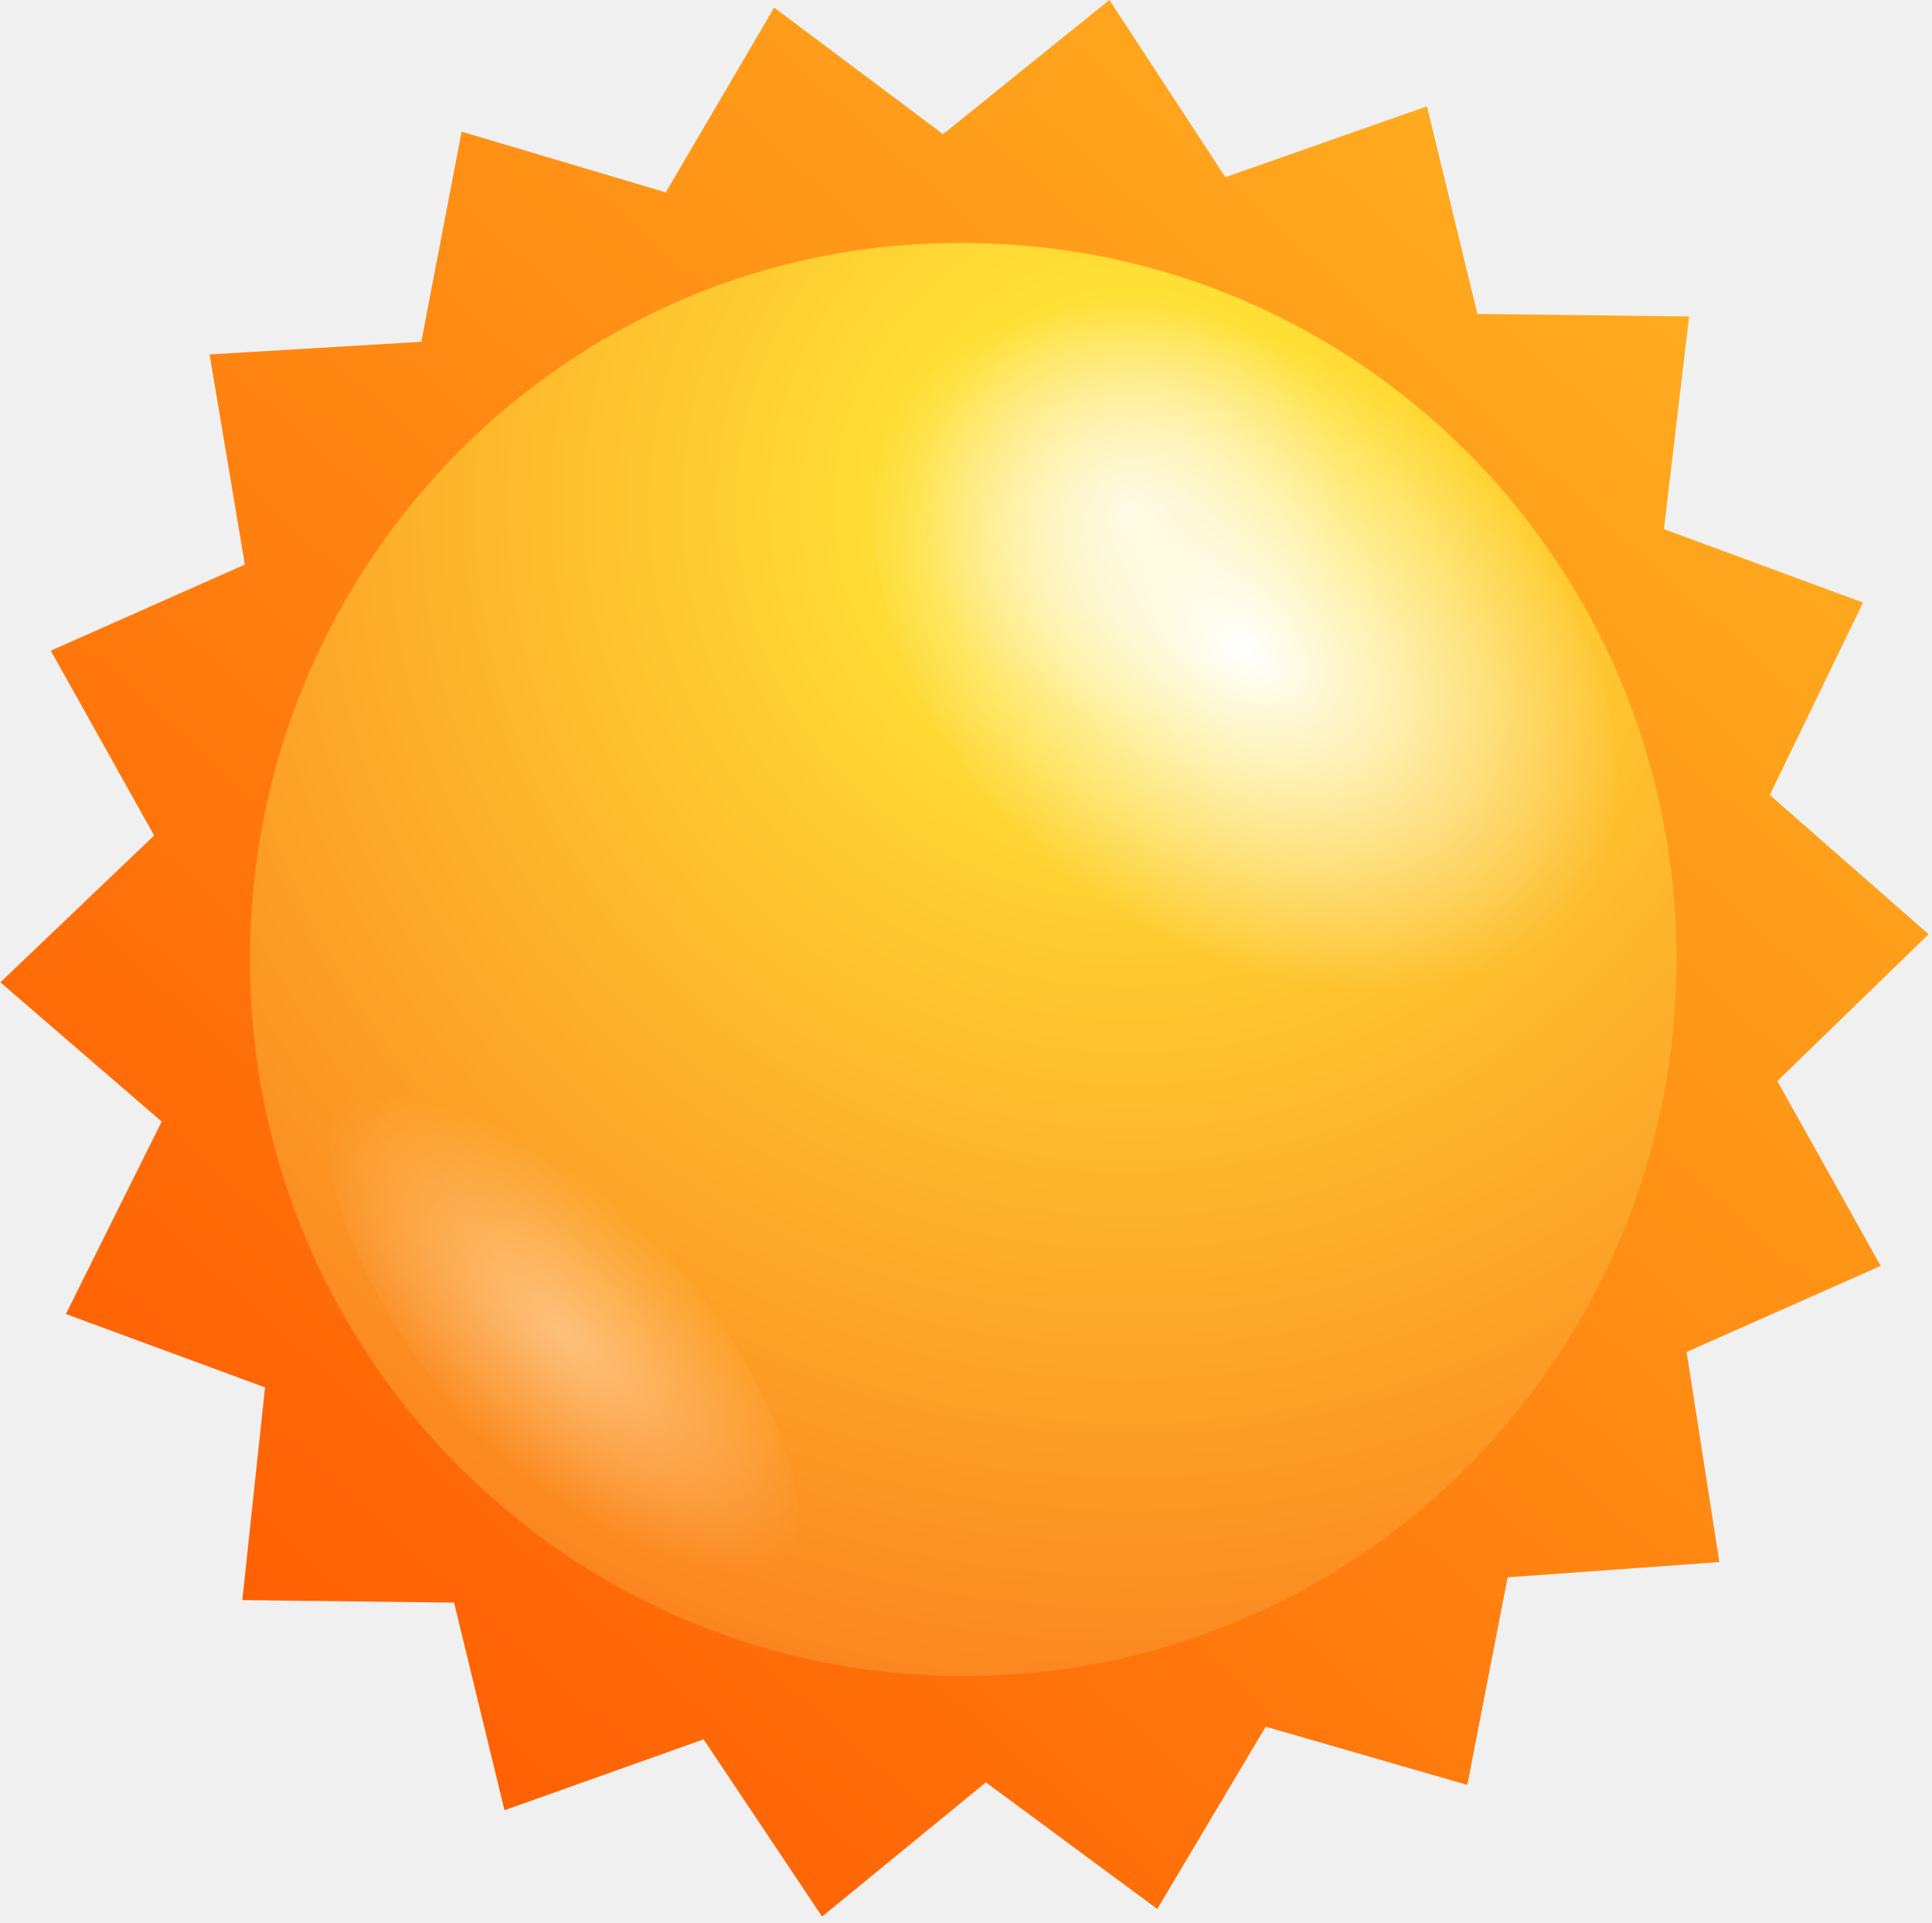
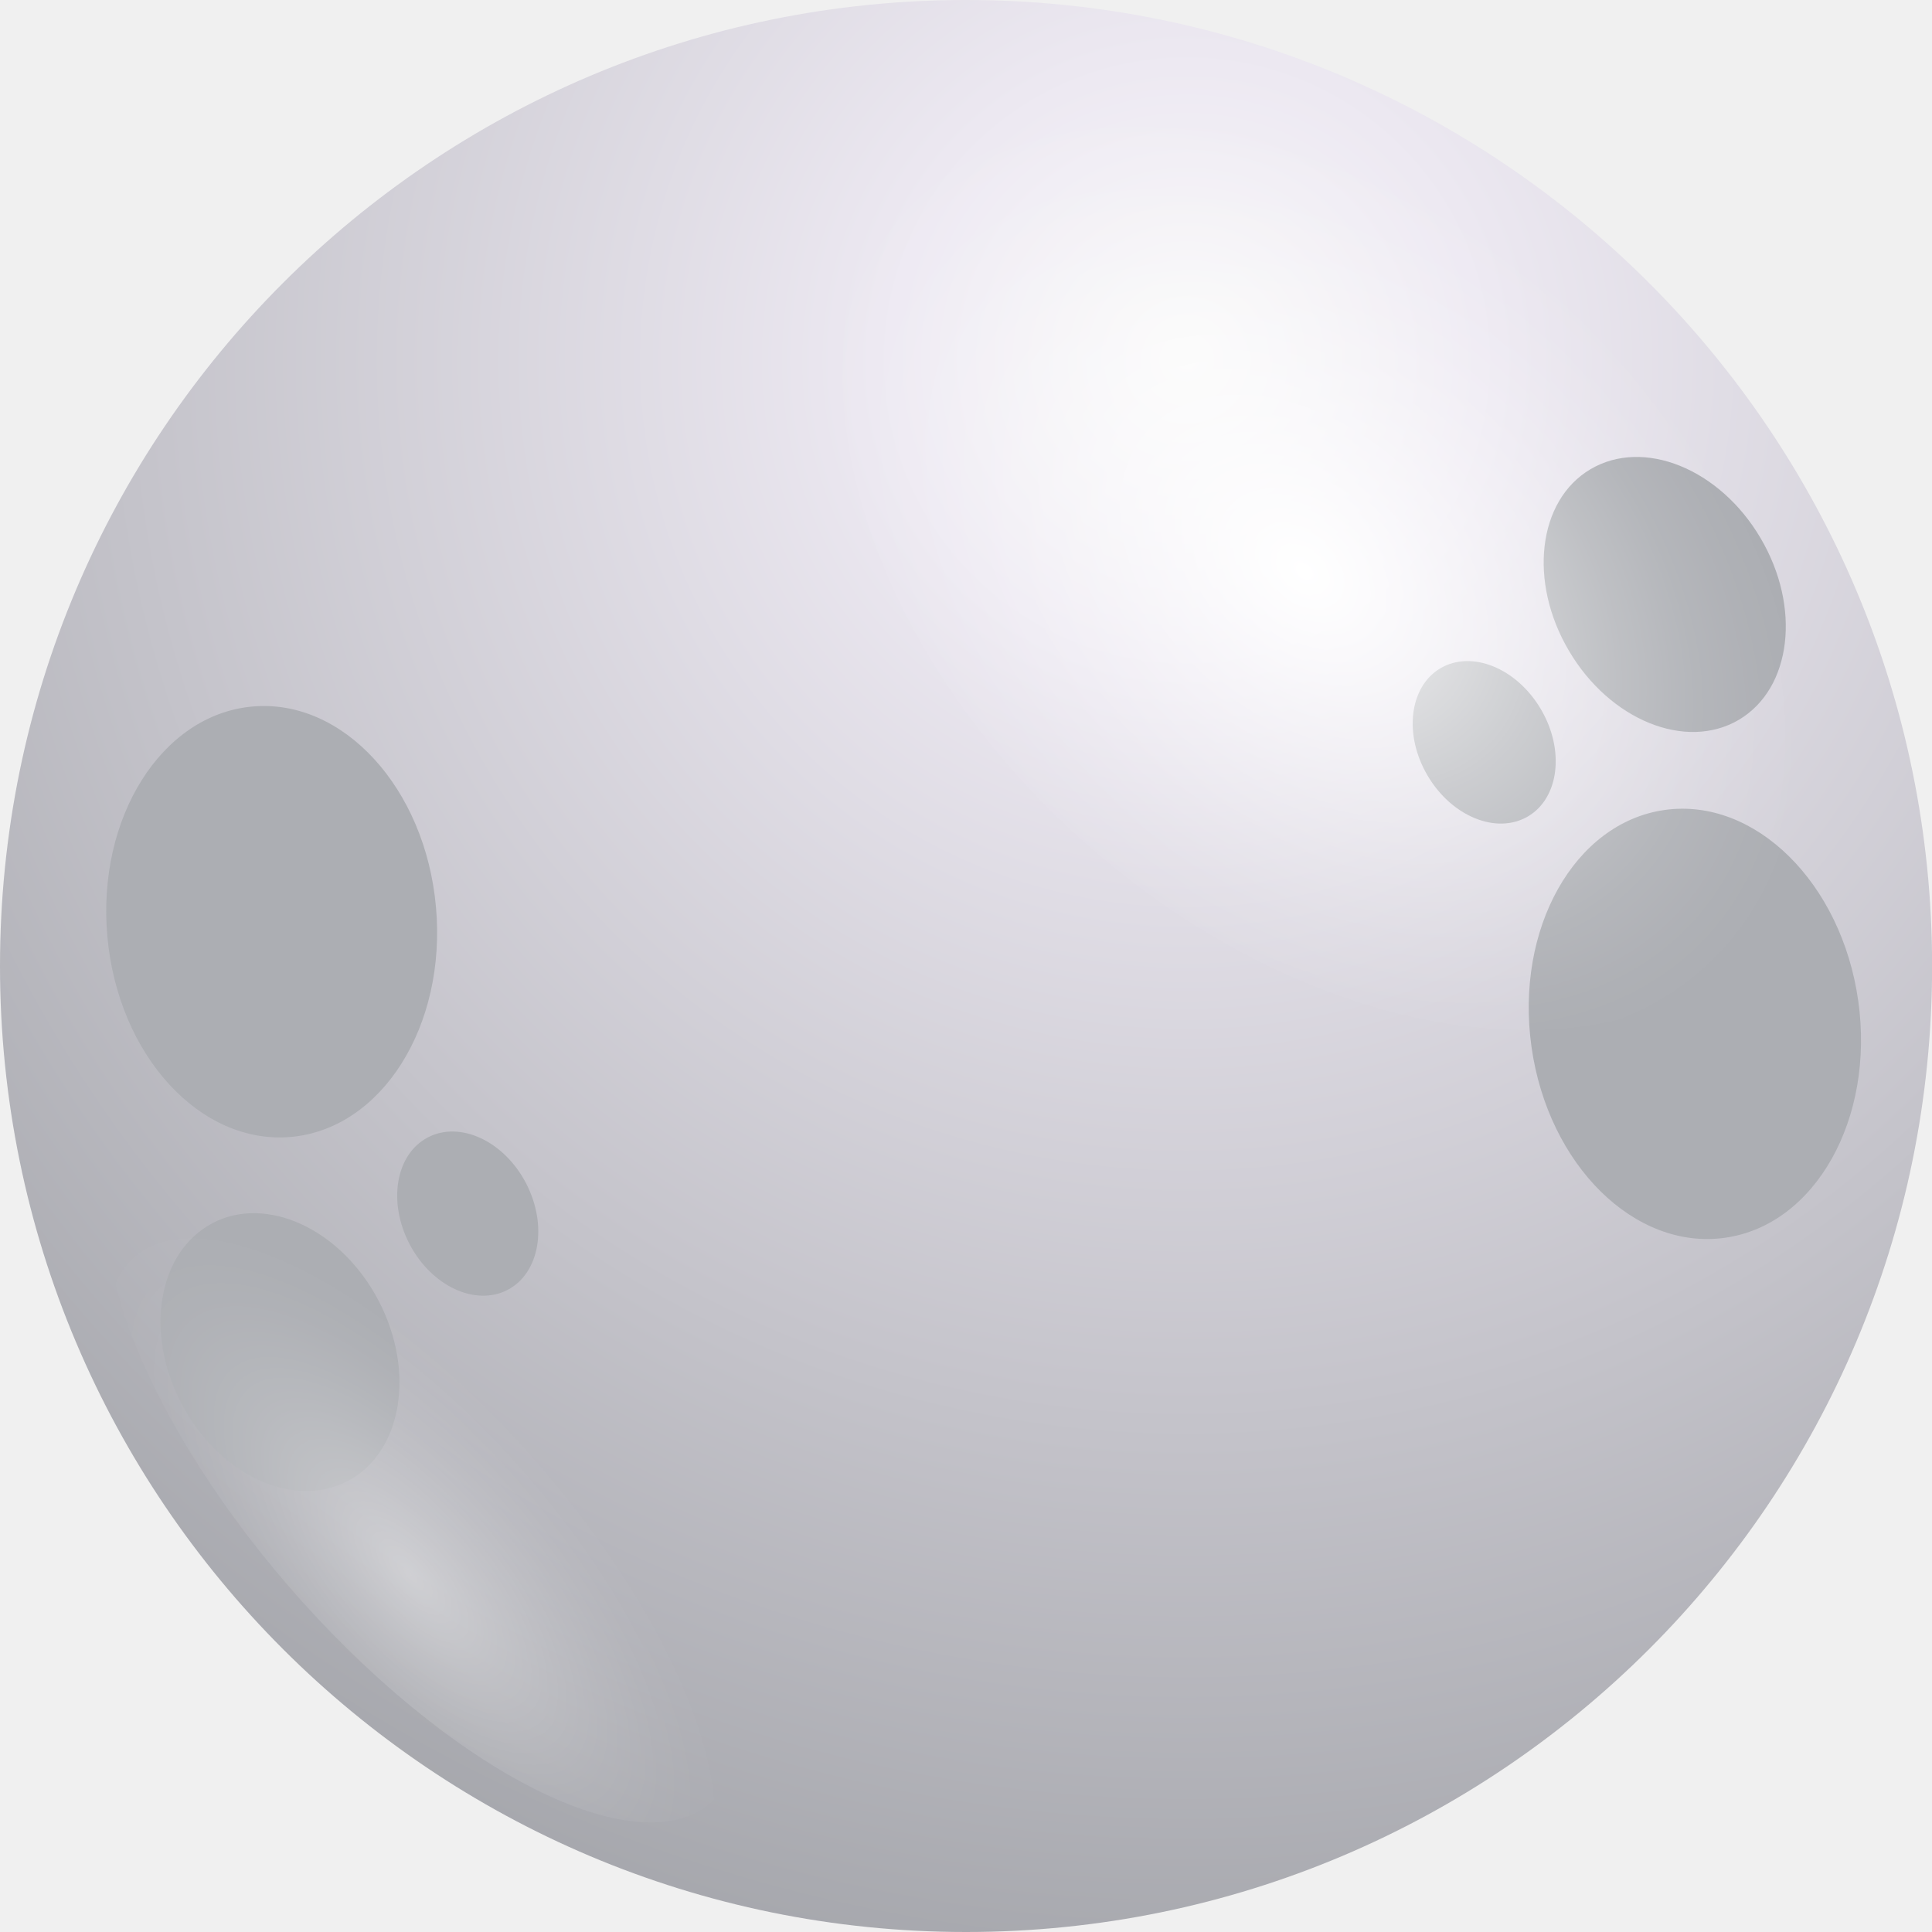
- <svg xmlns="http://www.w3.org/2000/svg" width="197" height="196" viewBox="0 0 197 196" fill="none">
-   <g clip-path="url(#clip0_1_321)">
-     <path d="M175.318 159.26L153.729 160.809L149.617 181.975L129.057 176.038L118.005 194.623L100.529 181.717L83.823 195.397L71.744 177.329L51.44 184.556L46.3 163.39L24.711 163.132L27.024 141.45L6.721 133.965L16.487 114.347L0.039 100.151L15.716 85.18L5.179 66.337L24.968 57.561L21.37 36.137L42.959 34.846L47.071 13.422L67.889 19.617L78.94 0.774L96.16 13.68L113.122 -0L124.945 18.068L145.505 10.841L150.645 32.007L172.234 32.265L169.664 53.947L189.968 61.433L180.458 81.05L196.65 95.246L181.229 110.217L191.767 129.06L171.977 137.836L175.318 159.26Z" fill="url(#paint0_linear_1_321)" />
-     <path d="M25.482 97.828C25.482 138.353 58.123 170.876 98.216 170.876C138.566 170.876 170.949 138.094 170.949 97.828C170.949 57.303 138.309 24.779 98.216 24.779C58.123 24.521 25.482 57.303 25.482 97.828Z" fill="url(#paint1_radial_1_321)" />
-     <path d="M109.524 90.084C91.019 74.855 83.823 51.882 93.333 38.718C102.842 25.554 125.716 26.844 144.477 42.074C162.982 57.303 170.178 80.275 160.669 93.44C150.902 106.862 128.029 105.313 109.524 90.084Z" fill="url(#paint2_radial_1_321)" />
-     <path opacity="0.4" d="M33.964 113.831C36.534 105.829 48.87 109.185 61.978 121.317C74.828 133.448 83.566 149.968 80.996 158.228C78.426 166.23 66.09 162.874 52.982 150.742C40.132 138.353 31.651 121.833 33.964 113.831Z" fill="url(#paint3_radial_1_321)" />
+ <svg xmlns="http://www.w3.org/2000/svg" viewBox="0 0 186.79 186.79">
+   <defs>
+     <style>
+       .e {
+         isolation: isolate;
+       }
+ 
+       .f {
+         fill: #acaeb3;
+       }
+ 
+       .g {
+         fill: url(#b);
+       }
+ 
+       .h {
+         fill: url(#d);
+         opacity: .4;
+       }
+ 
+       .h, .i {
+         mix-blend-mode: overlay;
+       }
+ 
+       .i {
+         fill: url(#c);
+       }
+     </style>
+     <radialGradient id="b" cx="-103.29" cy="34.84" fx="-103.29" fy="34.84" r="177.29" gradientTransform="translate(11.46) rotate(-180) scale(1 -1)" gradientUnits="userSpaceOnUse">
+       <stop offset="0" stop-color="#f9f9f9" />
+       <stop offset=".16" stop-color="#ede9f2" />
+       <stop offset="1" stop-color="#9b9da2" />
+     </radialGradient>
+     <radialGradient id="c" cx="1112.96" cy="-1834.95" fx="1112.96" fy="-1834.95" r="26.61" gradientTransform="translate(-1906.1 -3639.39) rotate(126.03) scale(1.43 2.08) skewX(-4.38)" gradientUnits="userSpaceOnUse">
+       <stop offset="0" stop-color="#fff" />
+       <stop offset=".1" stop-color="#fff" stop-opacity=".85" />
+       <stop offset=".29" stop-color="#fff" stop-opacity=".59" />
+       <stop offset=".47" stop-color="#fff" stop-opacity=".38" />
+       <stop offset=".63" stop-color="#fff" stop-opacity=".22" />
+       <stop offset=".78" stop-color="#fff" stop-opacity=".1" />
+       <stop offset=".91" stop-color="#fff" stop-opacity=".03" />
+       <stop offset="1" stop-color="#fff" stop-opacity="0" />
+     </radialGradient>
+     <radialGradient id="d" data-name="Degradado sin nombre 34" cx="-2925.25" cy="2886.8" fx="-2925.25" fy="2886.8" r="25.68" gradientTransform="translate(-4027.44 -975.06) rotate(-136.79) scale(1.61 .68) skewX(11.83)" gradientUnits="userSpaceOnUse">
+       <stop offset="0" stop-color="#fff" />
+       <stop offset=".1" stop-color="#fff" stop-opacity=".85" />
+       <stop offset=".29" stop-color="#fff" stop-opacity=".59" />
+       <stop offset=".47" stop-color="#fff" stop-opacity=".38" />
+       <stop offset=".63" stop-color="#fff" stop-opacity=".22" />
+       <stop offset=".78" stop-color="#fff" stop-opacity=".1" />
+       <stop offset=".91" stop-color="#fff" stop-opacity=".03" />
+       <stop offset="1" stop-color="#fff" stop-opacity="0" />
+     </radialGradient>
+   </defs>
+   <g class="e">
+     <g id="a" data-name="Capa 1">
+       <g>
+         <path class="g" d="M0,93.4c0,51.58,41.82,93.39,93.4,93.39s93.4-41.81,93.4-93.39S144.97,0,93.4,0,0,41.82,0,93.4Z" />
+         <g>
+           <path class="f" d="M28.14,109.92c8.78-.79,15.05-10.75,14.01-22.24-1.03-11.49-8.98-20.17-17.76-19.37-8.77,.79-15.04,10.75-14.01,22.23,1.03,11.49,8.98,20.17,17.76,19.38Z" />
+           <path class="f" d="M20.53,118.27c-5.26,2.76-6.59,10.59-2.97,17.46,3.61,6.88,10.8,10.22,16.06,7.46,5.25-2.76,6.58-10.58,2.97-17.46-3.61-6.88-10.8-10.23-16.06-7.47Z" />
+           <path class="f" d="M41.36,109.97c-3.11,1.63-3.89,6.25-1.76,10.32,2.13,4.07,6.38,6.04,9.49,4.41,3.1-1.63,3.88-6.25,1.76-10.32-2.13-4.07-6.38-6.04-9.49-4.41Z" />
+           <path class="f" d="M179.66,96.77c-1.61-11.42-9.99-19.69-18.72-18.46-8.72,1.23-14.48,11.49-12.87,22.91,1.61,11.42,9.99,19.69,18.71,18.45,8.72-1.23,14.49-11.49,12.88-22.91Z" />
+           <path class="f" d="M168.12,69.59c5.11-3.03,6.04-10.9,2.08-17.59-3.95-6.69-11.3-9.66-16.42-6.64-5.11,3.01-6.04,10.9-2.08,17.58,3.95,6.69,11.3,9.67,16.42,6.65Z" />
+           <path class="f" d="M148.96,68.54c-2.34-3.95-6.67-5.71-9.7-3.93-3.01,1.78-3.57,6.44-1.23,10.39,2.34,3.96,6.68,5.71,9.7,3.93,3.02-1.78,3.57-6.44,1.23-10.39Z" />
+         </g>
+         <g>
+           <path class="i" d="M107.63,83.79c-23.78-19.31-33.08-48.68-20.75-65.63,12.34-16.96,41.62-15.06,65.42,4.23,23.78,19.29,33.05,48.69,20.73,65.62-12.35,16.98-41.63,15.07-65.41-4.22Z" />
+           <path class="h" d="M10.85,114.03c3.15-10.33,19.17-6.05,35.79,9.57,16.62,15.61,27.54,36.64,24.39,46.97-3.14,10.32-19.16,6.05-35.79-9.56-16.61-15.61-27.53-36.66-24.39-46.98Z" />
+         </g>
+       </g>
+     </g>
  </g>
-   <defs>
-     <linearGradient id="paint0_linear_1_321" x1="188.063" y1="-2.93" x2="14.374" y2="190.325" gradientUnits="userSpaceOnUse">
-       <stop stop-color="#FFBA24" />
-       <stop offset="1" stop-color="#FF5500" />
-     </linearGradient>
-     <radialGradient id="paint1_radial_1_321" cx="0" cy="0" r="1" gradientUnits="userSpaceOnUse" gradientTransform="translate(115.048 51.8418) rotate(180) scale(138.288 138.887)">
-       <stop stop-color="#FFF4C3" />
-       <stop offset="0.156" stop-color="#FFE036" />
-       <stop offset="1" stop-color="#FA761C" />
-     </radialGradient>
-     <radialGradient id="paint2_radial_1_321" cx="0" cy="0" r="1" gradientUnits="userSpaceOnUse" gradientTransform="translate(126.906 66.133) rotate(125.917) scale(29.6967 43.2639)">
-       <stop stop-color="white" />
-       <stop offset="1" stop-color="white" stop-opacity="0" />
-     </radialGradient>
-     <radialGradient id="paint3_radial_1_321" cx="0" cy="0" r="1" gradientUnits="userSpaceOnUse" gradientTransform="translate(57.474 136.025) rotate(-136.666) scale(32.2667 13.7085)">
-       <stop stop-color="white" />
-       <stop offset="1" stop-color="white" stop-opacity="0" />
-     </radialGradient>
-     <clipPath id="clip0_1_321">
-       <rect width="196.611" height="195.398" fill="white" transform="translate(0.0385742)" />
-     </clipPath>
-   </defs>
</svg>
